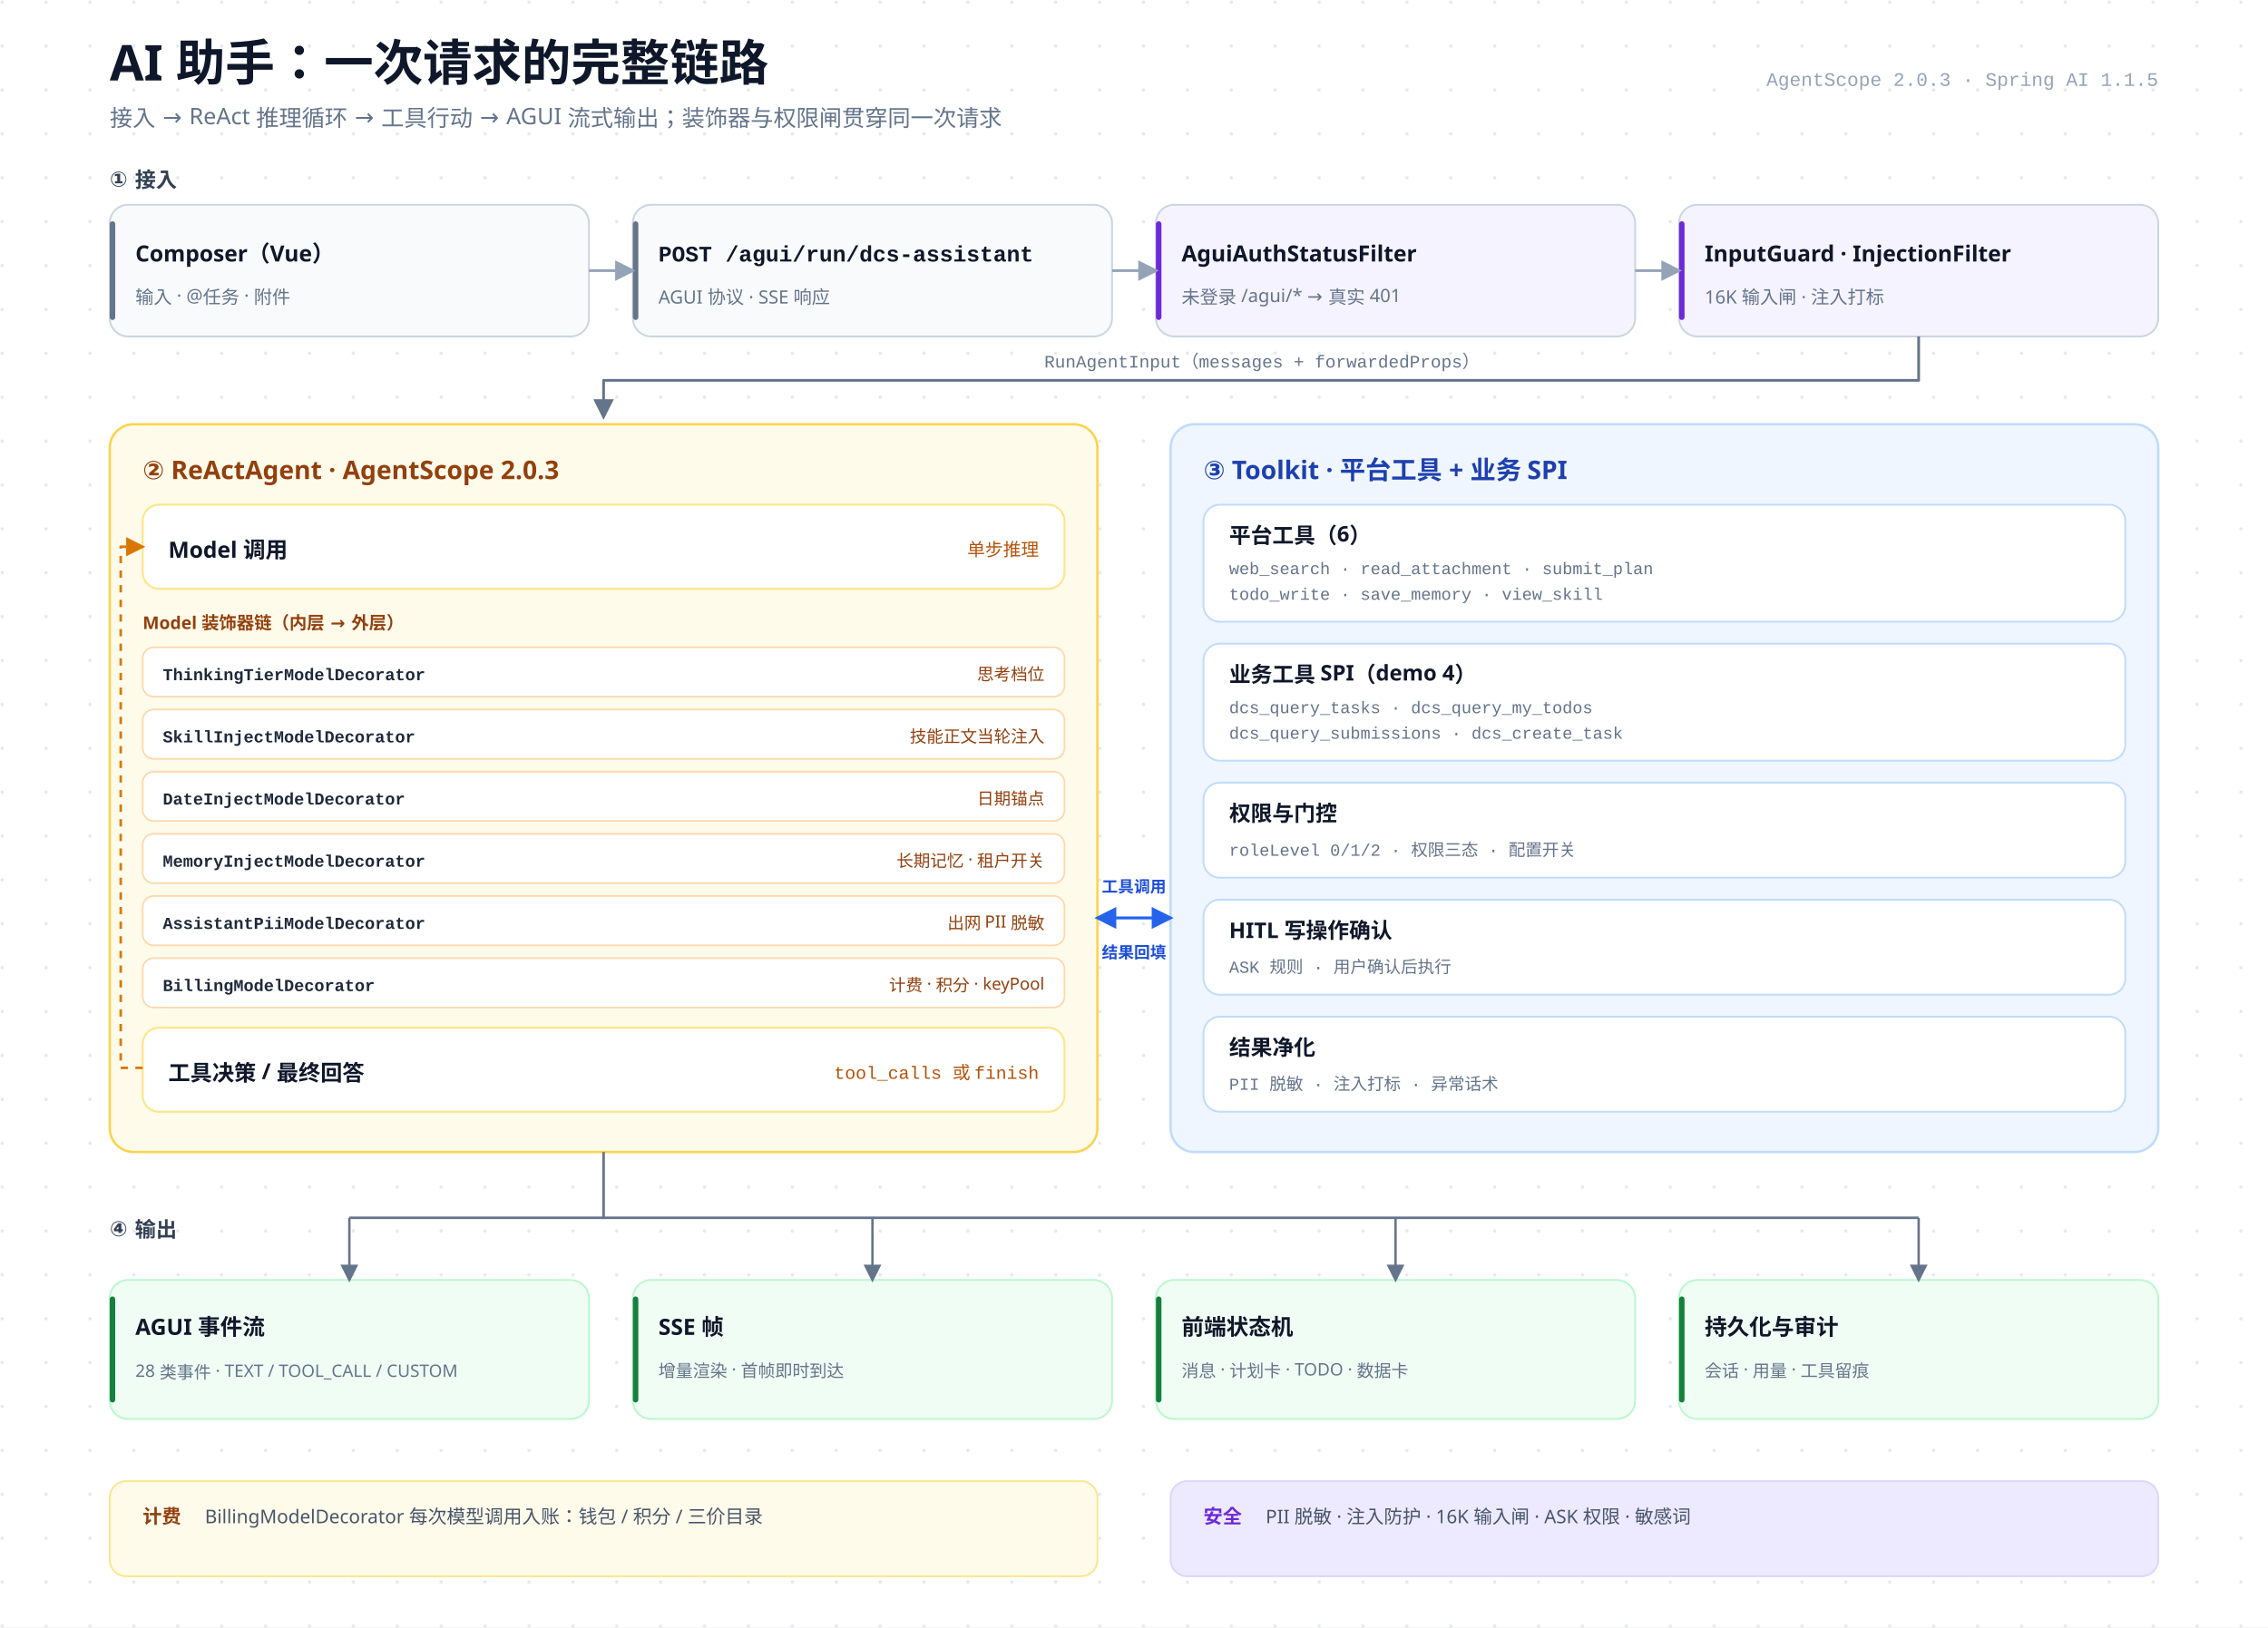
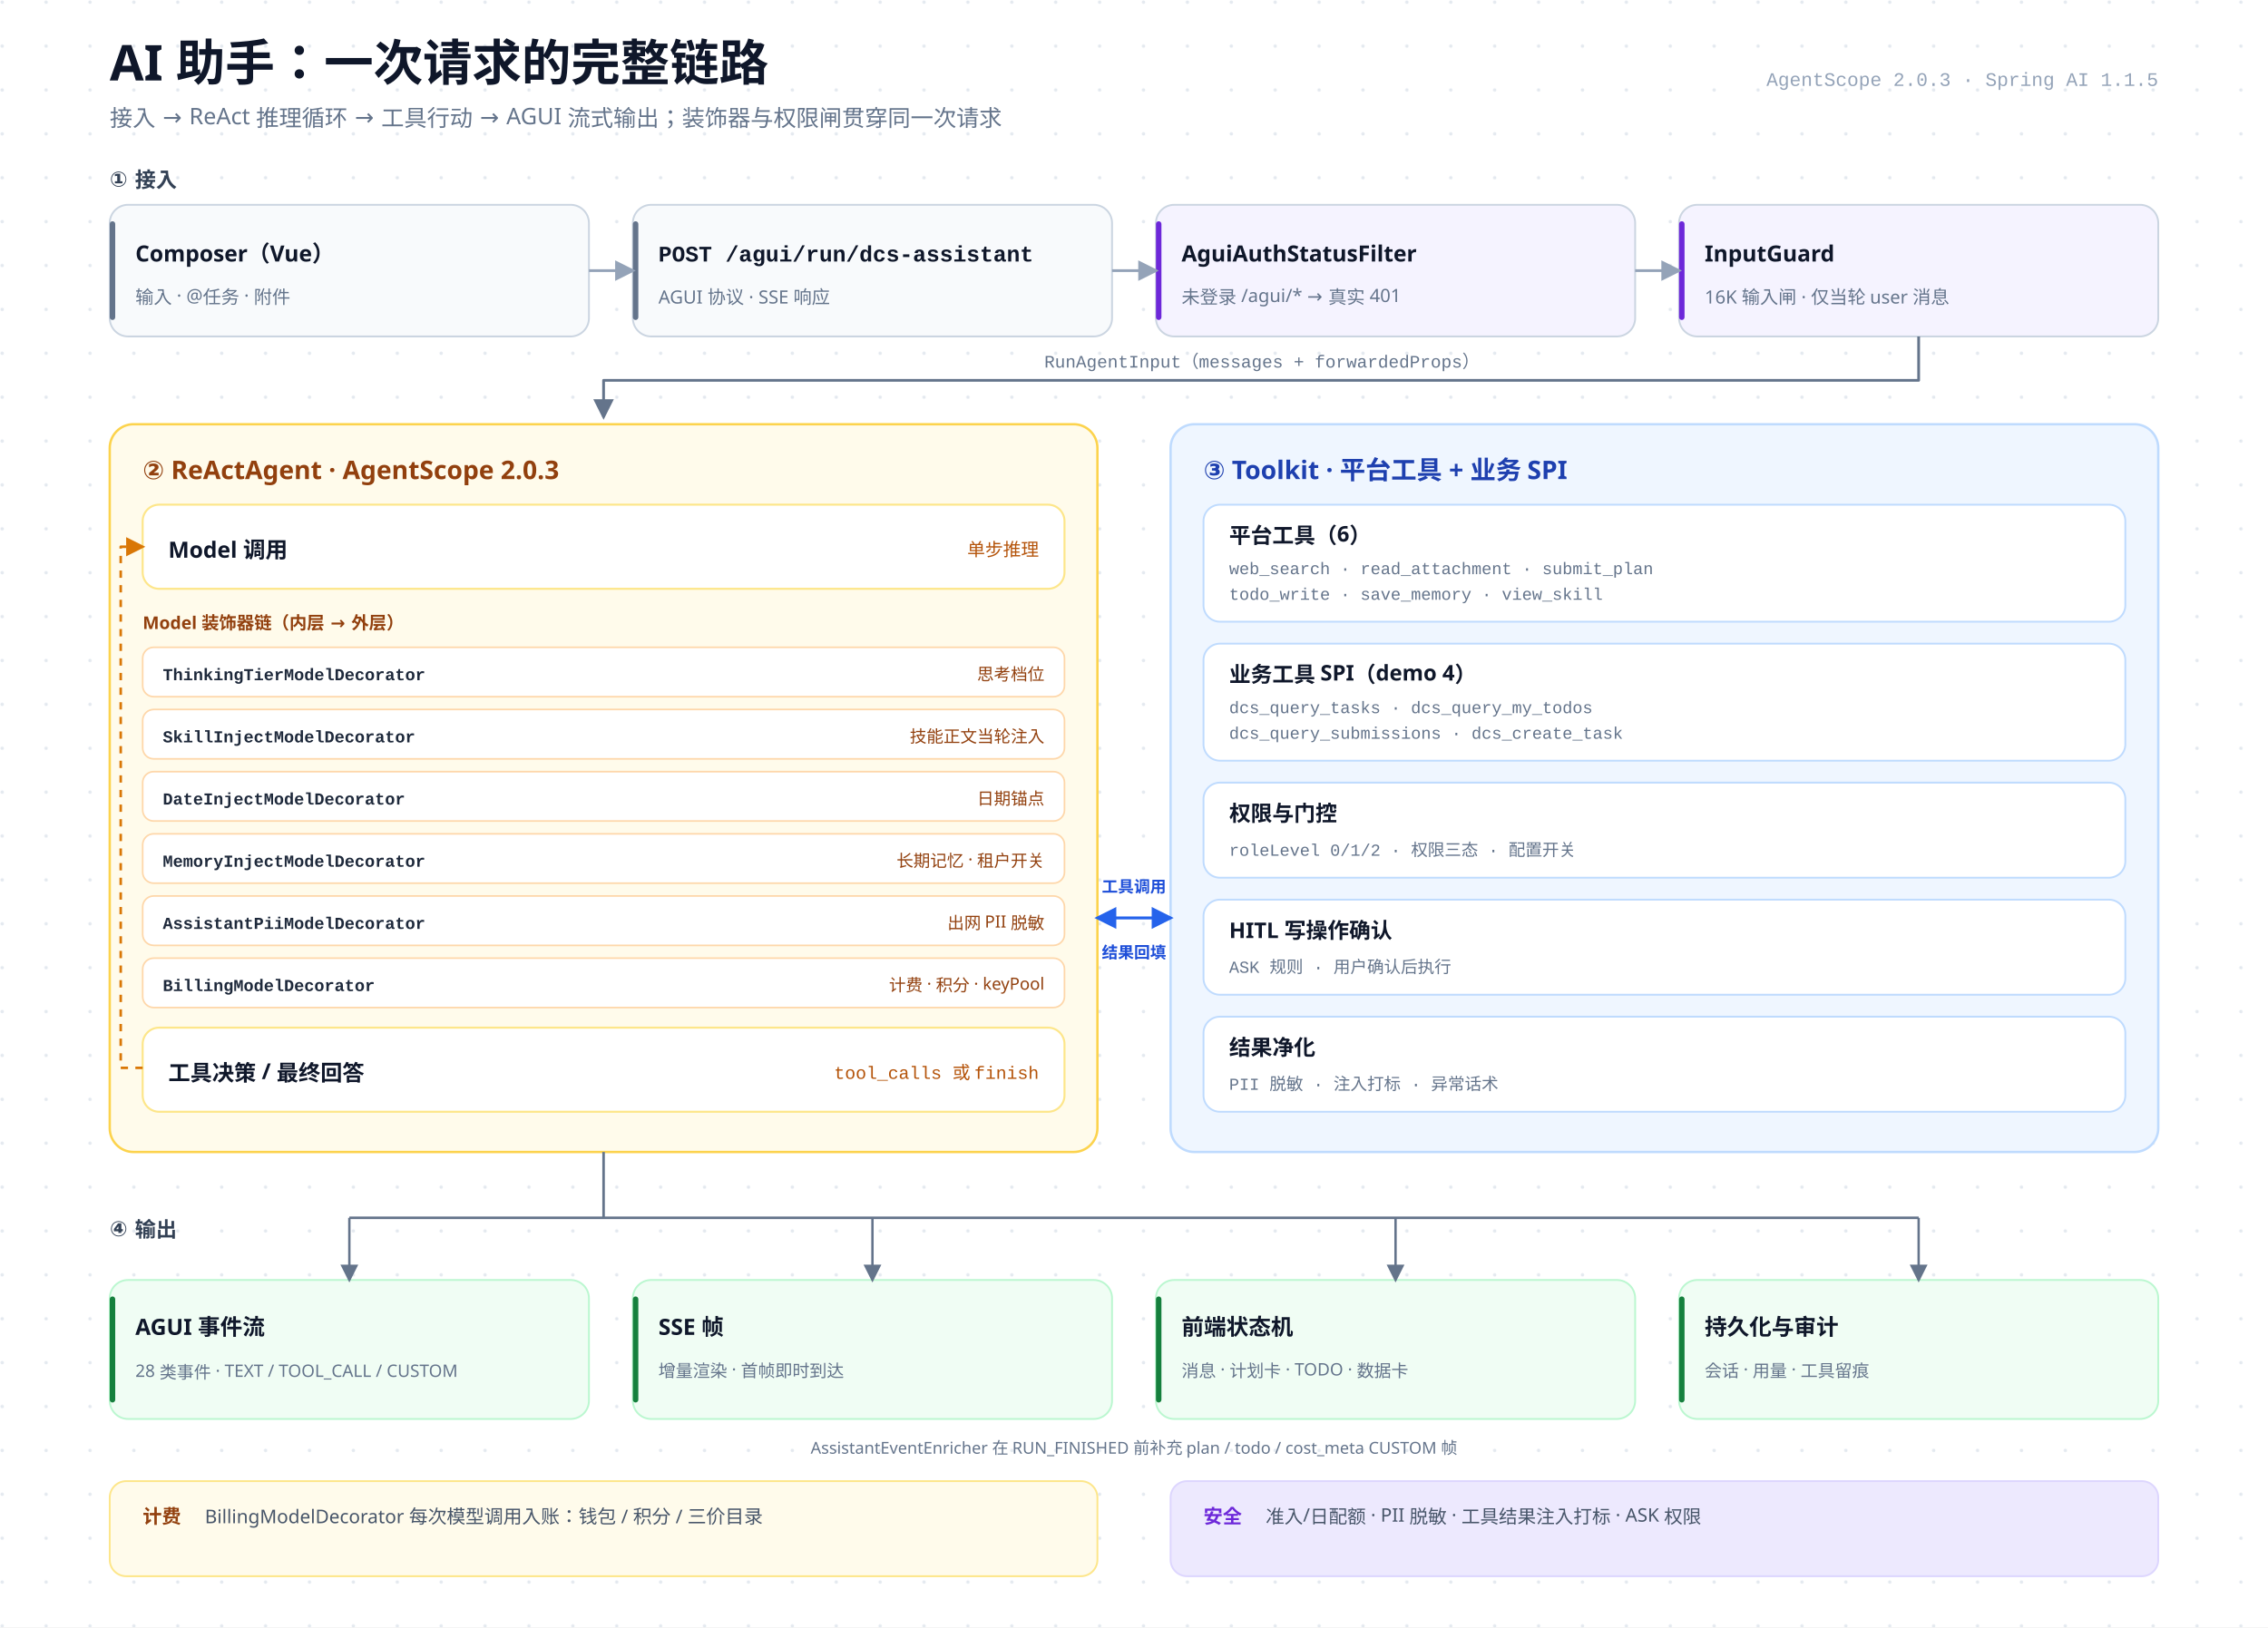
<svg xmlns="http://www.w3.org/2000/svg" width="1240" height="890" viewBox="0 0 1240 890" role="img" aria-label="AI 助手请求链路">
  <defs>
    <marker id="ar-94a3b8" viewBox="0 0 10 10" refX="8.6" refY="5" markerWidth="7.5" markerHeight="7.5" orient="auto-start-reverse">
      <path d="M 0 0 L 10 5 L 0 10 z" fill="#94a3b8" />
    </marker>
    <marker id="ar-64748b" viewBox="0 0 10 10" refX="8.6" refY="5" markerWidth="7.5" markerHeight="7.5" orient="auto-start-reverse">
      <path d="M 0 0 L 10 5 L 0 10 z" fill="#64748b" />
    </marker>
    <marker id="ar-475569" viewBox="0 0 10 10" refX="8.6" refY="5" markerWidth="7.5" markerHeight="7.5" orient="auto-start-reverse">
      <path d="M 0 0 L 10 5 L 0 10 z" fill="#475569" />
    </marker>
    <marker id="ar-0f766e" viewBox="0 0 10 10" refX="8.6" refY="5" markerWidth="7.5" markerHeight="7.5" orient="auto-start-reverse">
      <path d="M 0 0 L 10 5 L 0 10 z" fill="#0f766e" />
    </marker>
    <marker id="ar-0d9488" viewBox="0 0 10 10" refX="8.6" refY="5" markerWidth="7.5" markerHeight="7.5" orient="auto-start-reverse">
      <path d="M 0 0 L 10 5 L 0 10 z" fill="#0d9488" />
    </marker>
    <marker id="ar-d97706" viewBox="0 0 10 10" refX="8.6" refY="5" markerWidth="7.5" markerHeight="7.5" orient="auto-start-reverse">
      <path d="M 0 0 L 10 5 L 0 10 z" fill="#d97706" />
    </marker>
    <marker id="ar-b45309" viewBox="0 0 10 10" refX="8.6" refY="5" markerWidth="7.5" markerHeight="7.5" orient="auto-start-reverse">
      <path d="M 0 0 L 10 5 L 0 10 z" fill="#b45309" />
    </marker>
    <marker id="ar-1d4ed8" viewBox="0 0 10 10" refX="8.6" refY="5" markerWidth="7.5" markerHeight="7.5" orient="auto-start-reverse">
      <path d="M 0 0 L 10 5 L 0 10 z" fill="#1d4ed8" />
    </marker>
    <marker id="ar-2563eb" viewBox="0 0 10 10" refX="8.6" refY="5" markerWidth="7.5" markerHeight="7.5" orient="auto-start-reverse">
      <path d="M 0 0 L 10 5 L 0 10 z" fill="#2563eb" />
    </marker>
    <marker id="ar-6d28d9" viewBox="0 0 10 10" refX="8.6" refY="5" markerWidth="7.5" markerHeight="7.5" orient="auto-start-reverse">
      <path d="M 0 0 L 10 5 L 0 10 z" fill="#6d28d9" />
    </marker>
    <marker id="ar-15803d" viewBox="0 0 10 10" refX="8.6" refY="5" markerWidth="7.5" markerHeight="7.5" orient="auto-start-reverse">
      <path d="M 0 0 L 10 5 L 0 10 z" fill="#15803d" />
    </marker>
    <marker id="ar-cbd5e1" viewBox="0 0 10 10" refX="8.6" refY="5" markerWidth="7.5" markerHeight="7.5" orient="auto-start-reverse">
      <path d="M 0 0 L 10 5 L 0 10 z" fill="#cbd5e1" />
    </marker>
    <marker id="ar-b91c1c" viewBox="0 0 10 10" refX="8.6" refY="5" markerWidth="7.5" markerHeight="7.5" orient="auto-start-reverse">
      <path d="M 0 0 L 10 5 L 0 10 z" fill="#b91c1c" />
    </marker>
    <pattern id="dots" width="24" height="24" patternUnits="userSpaceOnUse">
      <circle cx="1.2" cy="1.2" r="0.95" fill="#cbd5e1" opacity="0.5" />
    </pattern>
    <filter id="soft" x="-12%" y="-12%" width="130%" height="135%">
      <feDropShadow dx="0" dy="2.5" stdDeviation="3.2" flood-color="#0f172a" flood-opacity="0.09" />
    </filter>
  </defs>
  <rect x="0" y="0" width="1240" height="890" rx="0" fill="#ffffff" stroke="none" stroke-width="1.2" />
  <rect x="0" y="0" width="1240" height="890" rx="0" fill="url(#dots)" stroke="none" stroke-width="1.2" />
  <text x="60" y="44" font-family="'Noto Sans SC','Source Han Sans SC','PingFang SC','Microsoft YaHei','Hiragino Sans GB',sans-serif" font-size="27" fill="#0f172a" font-weight="700" text-anchor="start">AI 助手：一次请求的完整链路</text>
  <text x="60" y="69" font-family="'Noto Sans SC','Source Han Sans SC','PingFang SC','Microsoft YaHei','Hiragino Sans GB',sans-serif" font-size="12.5" fill="#64748b" font-weight="400" text-anchor="start">接入 → ReAct 推理循环 → 工具行动 → AGUI 流式输出；装饰器与权限闸贯穿同一次请求</text>
  <text x="1180" y="47" font-family="'JetBrains Mono','SFMono-Regular',Consolas,'Liberation Mono','Courier New',monospace" font-size="10.5" fill="#94a3b8" font-weight="400" text-anchor="end">AgentScope 2.0.3 · Spring AI 1.1.5</text>
  <text x="60" y="102" font-family="'Noto Sans SC','Source Han Sans SC','PingFang SC','Microsoft YaHei','Hiragino Sans GB',sans-serif" font-size="11.5" fill="#334155" font-weight="700" text-anchor="start">① 接入</text>
  <rect x="60" y="112" width="262" height="72" rx="10" fill="#f8fafc" stroke="#cbd5e1" stroke-width="1.0" />
  <rect x="60" y="121" width="3" height="54" rx="1.5" fill="#64748b" stroke="none" stroke-width="1.2" />
  <text x="74" y="143" font-family="'Noto Sans SC','Source Han Sans SC','PingFang SC','Microsoft YaHei','Hiragino Sans GB',sans-serif" font-size="12.2" fill="#0f172a" font-weight="600" text-anchor="start">Composer（Vue）</text>
  <text x="74" y="166" font-family="'Noto Sans SC','Source Han Sans SC','PingFang SC','Microsoft YaHei','Hiragino Sans GB',sans-serif" font-size="10.0" fill="#64748b" font-weight="400" text-anchor="start">输入 · @任务 · 附件</text>
  <rect x="346" y="112" width="262" height="72" rx="10" fill="#f8fafc" stroke="#cbd5e1" stroke-width="1.0" />
  <rect x="346" y="121" width="3" height="54" rx="1.5" fill="#64748b" stroke="none" stroke-width="1.2" />
  <text x="360" y="143" font-family="'JetBrains Mono','SFMono-Regular',Consolas,'Liberation Mono','Courier New',monospace" font-size="12.2" fill="#0f172a" font-weight="600" text-anchor="start">POST /agui/run/dcs-assistant</text>
  <text x="360" y="166" font-family="'Noto Sans SC','Source Han Sans SC','PingFang SC','Microsoft YaHei','Hiragino Sans GB',sans-serif" font-size="10.0" fill="#64748b" font-weight="400" text-anchor="start">AGUI 协议 · SSE 响应</text>
  <rect x="632" y="112" width="262" height="72" rx="10" fill="#f5f3ff" stroke="#cbd5e1" stroke-width="1.0" />
  <rect x="632" y="121" width="3" height="54" rx="1.5" fill="#6d28d9" stroke="none" stroke-width="1.2" />
  <text x="646" y="143" font-family="'Noto Sans SC','Source Han Sans SC','PingFang SC','Microsoft YaHei','Hiragino Sans GB',sans-serif" font-size="12.2" fill="#0f172a" font-weight="600" text-anchor="start">AguiAuthStatusFilter</text>
  <text x="646" y="166" font-family="'Noto Sans SC','Source Han Sans SC','PingFang SC','Microsoft YaHei','Hiragino Sans GB',sans-serif" font-size="10.0" fill="#64748b" font-weight="400" text-anchor="start">未登录 /agui/* → 真实 401</text>
  <rect x="918" y="112" width="262" height="72" rx="10" fill="#f5f3ff" stroke="#cbd5e1" stroke-width="1.0" />
  <rect x="918" y="121" width="3" height="54" rx="1.5" fill="#6d28d9" stroke="none" stroke-width="1.2" />
-   <text x="932" y="143" font-family="'Noto Sans SC','Source Han Sans SC','PingFang SC','Microsoft YaHei','Hiragino Sans GB',sans-serif" font-size="12.2" fill="#0f172a" font-weight="600" text-anchor="start">InputGuard · InjectionFilter</text>
-   <text x="932" y="166" font-family="'Noto Sans SC','Source Han Sans SC','PingFang SC','Microsoft YaHei','Hiragino Sans GB',sans-serif" font-size="10.0" fill="#64748b" font-weight="400" text-anchor="start">16K 输入闸 · 注入打标</text>
+   <text x="932" y="143" font-family="'Noto Sans SC','Source Han Sans SC','PingFang SC','Microsoft YaHei','Hiragino Sans GB',sans-serif" font-size="12.2" fill="#0f172a" font-weight="600" text-anchor="start">InputGuard</text>
+   <text x="932" y="166" font-family="'Noto Sans SC','Source Han Sans SC','PingFang SC','Microsoft YaHei','Hiragino Sans GB',sans-serif" font-size="10.0" fill="#64748b" font-weight="400" text-anchor="start">16K 输入闸 · 仅当轮 user 消息</text>
  <line x1="322" y1="148" x2="346" y2="148" stroke="#94a3b8" stroke-width="1.5" marker-end="url(#ar-94a3b8)" />
  <line x1="608" y1="148" x2="632" y2="148" stroke="#94a3b8" stroke-width="1.5" marker-end="url(#ar-94a3b8)" />
  <line x1="894" y1="148" x2="918" y2="148" stroke="#94a3b8" stroke-width="1.5" marker-end="url(#ar-94a3b8)" />
  <path d="M1049 184 L1049 208 L330 208 L330 228" fill="none" stroke="#64748b" stroke-width="1.5" stroke-linejoin="round" marker-end="url(#ar-64748b)" />
  <text x="690" y="201" font-family="'JetBrains Mono','SFMono-Regular',Consolas,'Liberation Mono','Courier New',monospace" font-size="9.6" fill="#64748b" font-weight="400" text-anchor="middle">RunAgentInput（messages + forwardedProps）</text>
  <rect x="60" y="232" width="540" height="398" rx="13" fill="#fffbeb" stroke="#fcd34d" stroke-width="1.3" />
  <text x="78" y="262" font-family="'Noto Sans SC','Source Han Sans SC','PingFang SC','Microsoft YaHei','Hiragino Sans GB',sans-serif" font-size="14" fill="#92400e" font-weight="700" text-anchor="start">② ReActAgent · AgentScope 2.0.3</text>
  <rect x="78" y="276" width="504" height="46" rx="9" fill="#ffffff" stroke="#fde68a" stroke-width="1.1" />
  <text x="92" y="305" font-family="'Noto Sans SC','Source Han Sans SC','PingFang SC','Microsoft YaHei','Hiragino Sans GB',sans-serif" font-size="12.2" fill="#0f172a" font-weight="600" text-anchor="start">Model 调用</text>
  <text x="568" y="304" font-family="'Noto Sans SC','Source Han Sans SC','PingFang SC','Microsoft YaHei','Hiragino Sans GB',sans-serif" font-size="9.8" fill="#b45309" font-weight="400" text-anchor="end">单步推理</text>
  <text x="78" y="344" font-family="'Noto Sans SC','Source Han Sans SC','PingFang SC','Microsoft YaHei','Hiragino Sans GB',sans-serif" font-size="9.6" fill="#92400e" font-weight="600" text-anchor="start">Model 装饰器链（内层 → 外层）</text>
  <rect x="78" y="354" width="504" height="27" rx="6" fill="#ffffff" stroke="#fed7aa" stroke-width="0.9" />
  <text x="89" y="372" font-family="'JetBrains Mono','SFMono-Regular',Consolas,'Liberation Mono','Courier New',monospace" font-size="9.2" fill="#1e293b" font-weight="600" text-anchor="start">ThinkingTierModelDecorator</text>
  <text x="571" y="372" font-family="'Noto Sans SC','Source Han Sans SC','PingFang SC','Microsoft YaHei','Hiragino Sans GB',sans-serif" font-size="9.2" fill="#92400e" font-weight="400" text-anchor="end">思考档位</text>
  <rect x="78" y="388" width="504" height="27" rx="6" fill="#ffffff" stroke="#fed7aa" stroke-width="0.9" />
  <text x="89" y="406" font-family="'JetBrains Mono','SFMono-Regular',Consolas,'Liberation Mono','Courier New',monospace" font-size="9.2" fill="#1e293b" font-weight="600" text-anchor="start">SkillInjectModelDecorator</text>
  <text x="571" y="406" font-family="'Noto Sans SC','Source Han Sans SC','PingFang SC','Microsoft YaHei','Hiragino Sans GB',sans-serif" font-size="9.2" fill="#92400e" font-weight="400" text-anchor="end">技能正文当轮注入</text>
  <rect x="78" y="422" width="504" height="27" rx="6" fill="#ffffff" stroke="#fed7aa" stroke-width="0.9" />
  <text x="89" y="440" font-family="'JetBrains Mono','SFMono-Regular',Consolas,'Liberation Mono','Courier New',monospace" font-size="9.2" fill="#1e293b" font-weight="600" text-anchor="start">DateInjectModelDecorator</text>
  <text x="571" y="440" font-family="'Noto Sans SC','Source Han Sans SC','PingFang SC','Microsoft YaHei','Hiragino Sans GB',sans-serif" font-size="9.2" fill="#92400e" font-weight="400" text-anchor="end">日期锚点</text>
  <rect x="78" y="456" width="504" height="27" rx="6" fill="#ffffff" stroke="#fed7aa" stroke-width="0.9" />
  <text x="89" y="474" font-family="'JetBrains Mono','SFMono-Regular',Consolas,'Liberation Mono','Courier New',monospace" font-size="9.2" fill="#1e293b" font-weight="600" text-anchor="start">MemoryInjectModelDecorator</text>
  <text x="571" y="474" font-family="'Noto Sans SC','Source Han Sans SC','PingFang SC','Microsoft YaHei','Hiragino Sans GB',sans-serif" font-size="9.2" fill="#92400e" font-weight="400" text-anchor="end">长期记忆 · 租户开关</text>
  <rect x="78" y="490" width="504" height="27" rx="6" fill="#ffffff" stroke="#fed7aa" stroke-width="0.9" />
  <text x="89" y="508" font-family="'JetBrains Mono','SFMono-Regular',Consolas,'Liberation Mono','Courier New',monospace" font-size="9.2" fill="#1e293b" font-weight="600" text-anchor="start">AssistantPiiModelDecorator</text>
  <text x="571" y="508" font-family="'Noto Sans SC','Source Han Sans SC','PingFang SC','Microsoft YaHei','Hiragino Sans GB',sans-serif" font-size="9.2" fill="#92400e" font-weight="400" text-anchor="end">出网 PII 脱敏</text>
  <rect x="78" y="524" width="504" height="27" rx="6" fill="#ffffff" stroke="#fed7aa" stroke-width="0.9" />
  <text x="89" y="542" font-family="'JetBrains Mono','SFMono-Regular',Consolas,'Liberation Mono','Courier New',monospace" font-size="9.2" fill="#1e293b" font-weight="600" text-anchor="start">BillingModelDecorator</text>
  <text x="571" y="542" font-family="'Noto Sans SC','Source Han Sans SC','PingFang SC','Microsoft YaHei','Hiragino Sans GB',sans-serif" font-size="9.2" fill="#92400e" font-weight="400" text-anchor="end">计费 · 积分 · keyPool</text>
  <rect x="78" y="562" width="504" height="46" rx="9" fill="#ffffff" stroke="#fde68a" stroke-width="1.1" />
  <text x="92" y="591" font-family="'Noto Sans SC','Source Han Sans SC','PingFang SC','Microsoft YaHei','Hiragino Sans GB',sans-serif" font-size="12.0" fill="#0f172a" font-weight="600" text-anchor="start">工具决策 / 最终回答</text>
  <text x="568" y="590" font-family="'JetBrains Mono','SFMono-Regular',Consolas,'Liberation Mono','Courier New',monospace" font-size="9.8" fill="#b45309" font-weight="400" text-anchor="end">tool_calls 或 finish</text>
  <path d="M78 584 L66 584 L66 299 L78 299" fill="none" stroke="#d97706" stroke-width="1.4" stroke-linejoin="round" stroke-dasharray="4 4" marker-end="url(#ar-d97706)" />
  <rect x="640" y="232" width="540" height="398" rx="13" fill="#eff6ff" stroke="#bfdbfe" stroke-width="1.3" />
  <text x="658" y="262" font-family="'Noto Sans SC','Source Han Sans SC','PingFang SC','Microsoft YaHei','Hiragino Sans GB',sans-serif" font-size="14" fill="#1e40af" font-weight="700" text-anchor="start">③ Toolkit · 平台工具 + 业务 SPI</text>
  <rect x="658" y="276" width="504" height="64" rx="9" fill="#ffffff" stroke="#bfdbfe" stroke-width="1.0" />
  <text x="672" y="297" font-family="'Noto Sans SC','Source Han Sans SC','PingFang SC','Microsoft YaHei','Hiragino Sans GB',sans-serif" font-size="11.8" fill="#0f172a" font-weight="600" text-anchor="start">平台工具（6）</text>
  <text x="672" y="314" font-family="'JetBrains Mono','SFMono-Regular',Consolas,'Liberation Mono','Courier New',monospace" font-size="9.2" fill="#64748b" font-weight="400" text-anchor="start">web_search · read_attachment · submit_plan</text>
  <text x="672" y="328" font-family="'JetBrains Mono','SFMono-Regular',Consolas,'Liberation Mono','Courier New',monospace" font-size="9.2" fill="#64748b" font-weight="400" text-anchor="start">todo_write · save_memory · view_skill</text>
  <rect x="658" y="352" width="504" height="64" rx="9" fill="#ffffff" stroke="#bfdbfe" stroke-width="1.0" />
  <text x="672" y="373" font-family="'Noto Sans SC','Source Han Sans SC','PingFang SC','Microsoft YaHei','Hiragino Sans GB',sans-serif" font-size="11.8" fill="#0f172a" font-weight="600" text-anchor="start">业务工具 SPI（demo 4）</text>
  <text x="672" y="390" font-family="'JetBrains Mono','SFMono-Regular',Consolas,'Liberation Mono','Courier New',monospace" font-size="9.2" fill="#64748b" font-weight="400" text-anchor="start">dcs_query_tasks · dcs_query_my_todos</text>
  <text x="672" y="404" font-family="'JetBrains Mono','SFMono-Regular',Consolas,'Liberation Mono','Courier New',monospace" font-size="9.2" fill="#64748b" font-weight="400" text-anchor="start">dcs_query_submissions · dcs_create_task</text>
  <rect x="658" y="428" width="504" height="52" rx="9" fill="#ffffff" stroke="#bfdbfe" stroke-width="1.0" />
  <text x="672" y="449" font-family="'Noto Sans SC','Source Han Sans SC','PingFang SC','Microsoft YaHei','Hiragino Sans GB',sans-serif" font-size="11.8" fill="#0f172a" font-weight="600" text-anchor="start">权限与门控</text>
  <text x="672" y="468" font-family="'JetBrains Mono','SFMono-Regular',Consolas,'Liberation Mono','Courier New',monospace" font-size="9.2" fill="#64748b" font-weight="400" text-anchor="start">roleLevel 0/1/2 · 权限三态 · 配置开关</text>
  <rect x="658" y="492" width="504" height="52" rx="9" fill="#ffffff" stroke="#bfdbfe" stroke-width="1.0" />
  <text x="672" y="513" font-family="'Noto Sans SC','Source Han Sans SC','PingFang SC','Microsoft YaHei','Hiragino Sans GB',sans-serif" font-size="11.8" fill="#0f172a" font-weight="600" text-anchor="start">HITL 写操作确认</text>
  <text x="672" y="532" font-family="'JetBrains Mono','SFMono-Regular',Consolas,'Liberation Mono','Courier New',monospace" font-size="9.2" fill="#64748b" font-weight="400" text-anchor="start">ASK 规则 · 用户确认后执行</text>
  <rect x="658" y="556" width="504" height="52" rx="9" fill="#ffffff" stroke="#bfdbfe" stroke-width="1.0" />
  <text x="672" y="577" font-family="'Noto Sans SC','Source Han Sans SC','PingFang SC','Microsoft YaHei','Hiragino Sans GB',sans-serif" font-size="11.8" fill="#0f172a" font-weight="600" text-anchor="start">结果净化</text>
  <text x="672" y="596" font-family="'JetBrains Mono','SFMono-Regular',Consolas,'Liberation Mono','Courier New',monospace" font-size="9.2" fill="#64748b" font-weight="400" text-anchor="start">PII 脱敏 · 注入打标 · 异常话术</text>
  <line x1="600" y1="502" x2="640" y2="502" stroke="#2563eb" stroke-width="1.6" marker-end="url(#ar-2563eb)" marker-start="url(#ar-2563eb)" />
  <text x="620" y="488" font-family="'Noto Sans SC','Source Han Sans SC','PingFang SC','Microsoft YaHei','Hiragino Sans GB',sans-serif" font-size="8.8" fill="#1d4ed8" font-weight="600" text-anchor="middle">工具调用</text>
  <text x="620" y="524" font-family="'Noto Sans SC','Source Han Sans SC','PingFang SC','Microsoft YaHei','Hiragino Sans GB',sans-serif" font-size="8.8" fill="#1d4ed8" font-weight="600" text-anchor="middle">结果回填</text>
  <text x="60" y="676" font-family="'Noto Sans SC','Source Han Sans SC','PingFang SC','Microsoft YaHei','Hiragino Sans GB',sans-serif" font-size="11.5" fill="#334155" font-weight="700" text-anchor="start">④ 输出</text>
  <path d="M330 630 L330 666 M191 666 L1049 666" fill="none" stroke="#64748b" stroke-width="1.4" stroke-linejoin="round" />
  <rect x="60" y="700" width="262" height="76" rx="10" fill="#f0fdf4" stroke="#bbf7d0" stroke-width="1.0" />
  <rect x="60" y="709" width="3" height="58" rx="1.5" fill="#15803d" stroke="none" stroke-width="1.2" />
  <text x="74" y="730" font-family="'Noto Sans SC','Source Han Sans SC','PingFang SC','Microsoft YaHei','Hiragino Sans GB',sans-serif" font-size="12.2" fill="#0f172a" font-weight="600" text-anchor="start">AGUI 事件流</text>
  <text x="74" y="753" font-family="'Noto Sans SC','Source Han Sans SC','PingFang SC','Microsoft YaHei','Hiragino Sans GB',sans-serif" font-size="9.4" fill="#64748b" font-weight="400" text-anchor="start">28 类事件 · TEXT / TOOL_CALL / CUSTOM</text>
  <line x1="191" y1="666" x2="191" y2="700" stroke="#64748b" stroke-width="1.3" marker-end="url(#ar-64748b)" />
  <rect x="346" y="700" width="262" height="76" rx="10" fill="#f0fdf4" stroke="#bbf7d0" stroke-width="1.0" />
  <rect x="346" y="709" width="3" height="58" rx="1.5" fill="#15803d" stroke="none" stroke-width="1.2" />
  <text x="360" y="730" font-family="'Noto Sans SC','Source Han Sans SC','PingFang SC','Microsoft YaHei','Hiragino Sans GB',sans-serif" font-size="12.2" fill="#0f172a" font-weight="600" text-anchor="start">SSE 帧</text>
  <text x="360" y="753" font-family="'Noto Sans SC','Source Han Sans SC','PingFang SC','Microsoft YaHei','Hiragino Sans GB',sans-serif" font-size="9.4" fill="#64748b" font-weight="400" text-anchor="start">增量渲染 · 首帧即时到达</text>
  <line x1="477" y1="666" x2="477" y2="700" stroke="#64748b" stroke-width="1.3" marker-end="url(#ar-64748b)" />
  <rect x="632" y="700" width="262" height="76" rx="10" fill="#f0fdf4" stroke="#bbf7d0" stroke-width="1.0" />
  <rect x="632" y="709" width="3" height="58" rx="1.5" fill="#15803d" stroke="none" stroke-width="1.2" />
  <text x="646" y="730" font-family="'Noto Sans SC','Source Han Sans SC','PingFang SC','Microsoft YaHei','Hiragino Sans GB',sans-serif" font-size="12.2" fill="#0f172a" font-weight="600" text-anchor="start">前端状态机</text>
  <text x="646" y="753" font-family="'Noto Sans SC','Source Han Sans SC','PingFang SC','Microsoft YaHei','Hiragino Sans GB',sans-serif" font-size="9.4" fill="#64748b" font-weight="400" text-anchor="start">消息 · 计划卡 · TODO · 数据卡</text>
  <line x1="763" y1="666" x2="763" y2="700" stroke="#64748b" stroke-width="1.3" marker-end="url(#ar-64748b)" />
  <rect x="918" y="700" width="262" height="76" rx="10" fill="#f0fdf4" stroke="#bbf7d0" stroke-width="1.0" />
  <rect x="918" y="709" width="3" height="58" rx="1.5" fill="#15803d" stroke="none" stroke-width="1.2" />
  <text x="932" y="730" font-family="'Noto Sans SC','Source Han Sans SC','PingFang SC','Microsoft YaHei','Hiragino Sans GB',sans-serif" font-size="12.2" fill="#0f172a" font-weight="600" text-anchor="start">持久化与审计</text>
  <text x="932" y="753" font-family="'Noto Sans SC','Source Han Sans SC','PingFang SC','Microsoft YaHei','Hiragino Sans GB',sans-serif" font-size="9.4" fill="#64748b" font-weight="400" text-anchor="start">会话 · 用量 · 工具留痕</text>
  <line x1="1049" y1="666" x2="1049" y2="700" stroke="#64748b" stroke-width="1.3" marker-end="url(#ar-64748b)" />
  <rect x="60" y="810" width="540" height="52" rx="9" fill="#fffbeb" stroke="#fde68a" stroke-width="1.0" />
  <text x="78" y="833" font-family="'Noto Sans SC','Source Han Sans SC','PingFang SC','Microsoft YaHei','Hiragino Sans GB',sans-serif" font-size="10.5" fill="#92400e" font-weight="700" text-anchor="start">计费</text>
  <text x="112" y="833" font-family="'Noto Sans SC','Source Han Sans SC','PingFang SC','Microsoft YaHei','Hiragino Sans GB',sans-serif" font-size="10.3" fill="#475569" font-weight="400" text-anchor="start">BillingModelDecorator 每次模型调用入账：钱包 / 积分 / 三价目录</text>
  <rect x="640" y="810" width="540" height="52" rx="9" fill="#ede9fe" stroke="#ddd6fe" stroke-width="1.0" />
  <text x="658" y="833" font-family="'Noto Sans SC','Source Han Sans SC','PingFang SC','Microsoft YaHei','Hiragino Sans GB',sans-serif" font-size="10.5" fill="#6d28d9" font-weight="700" text-anchor="start">安全</text>
-   <text x="692" y="833" font-family="'Noto Sans SC','Source Han Sans SC','PingFang SC','Microsoft YaHei','Hiragino Sans GB',sans-serif" font-size="10.2" fill="#475569" font-weight="400" text-anchor="start">PII 脱敏 · 注入防护 · 16K 输入闸 · ASK 权限 · 敏感词</text>
+   <text x="692" y="833" font-family="'Noto Sans SC','Source Han Sans SC','PingFang SC','Microsoft YaHei','Hiragino Sans GB',sans-serif" font-size="10.2" fill="#475569" font-weight="400" text-anchor="start">准入/日配额 · PII 脱敏 · 工具结果注入打标 · ASK 权限</text>
+   <text x="620" y="795" font-family="'Noto Sans SC','Source Han Sans SC','PingFang SC','Microsoft YaHei','Hiragino Sans GB',sans-serif" font-size="9.0" fill="#64748b" font-weight="400" text-anchor="middle">AssistantEventEnricher 在 RUN_FINISHED 前补充 plan / todo / cost_meta CUSTOM 帧</text>
</svg>
